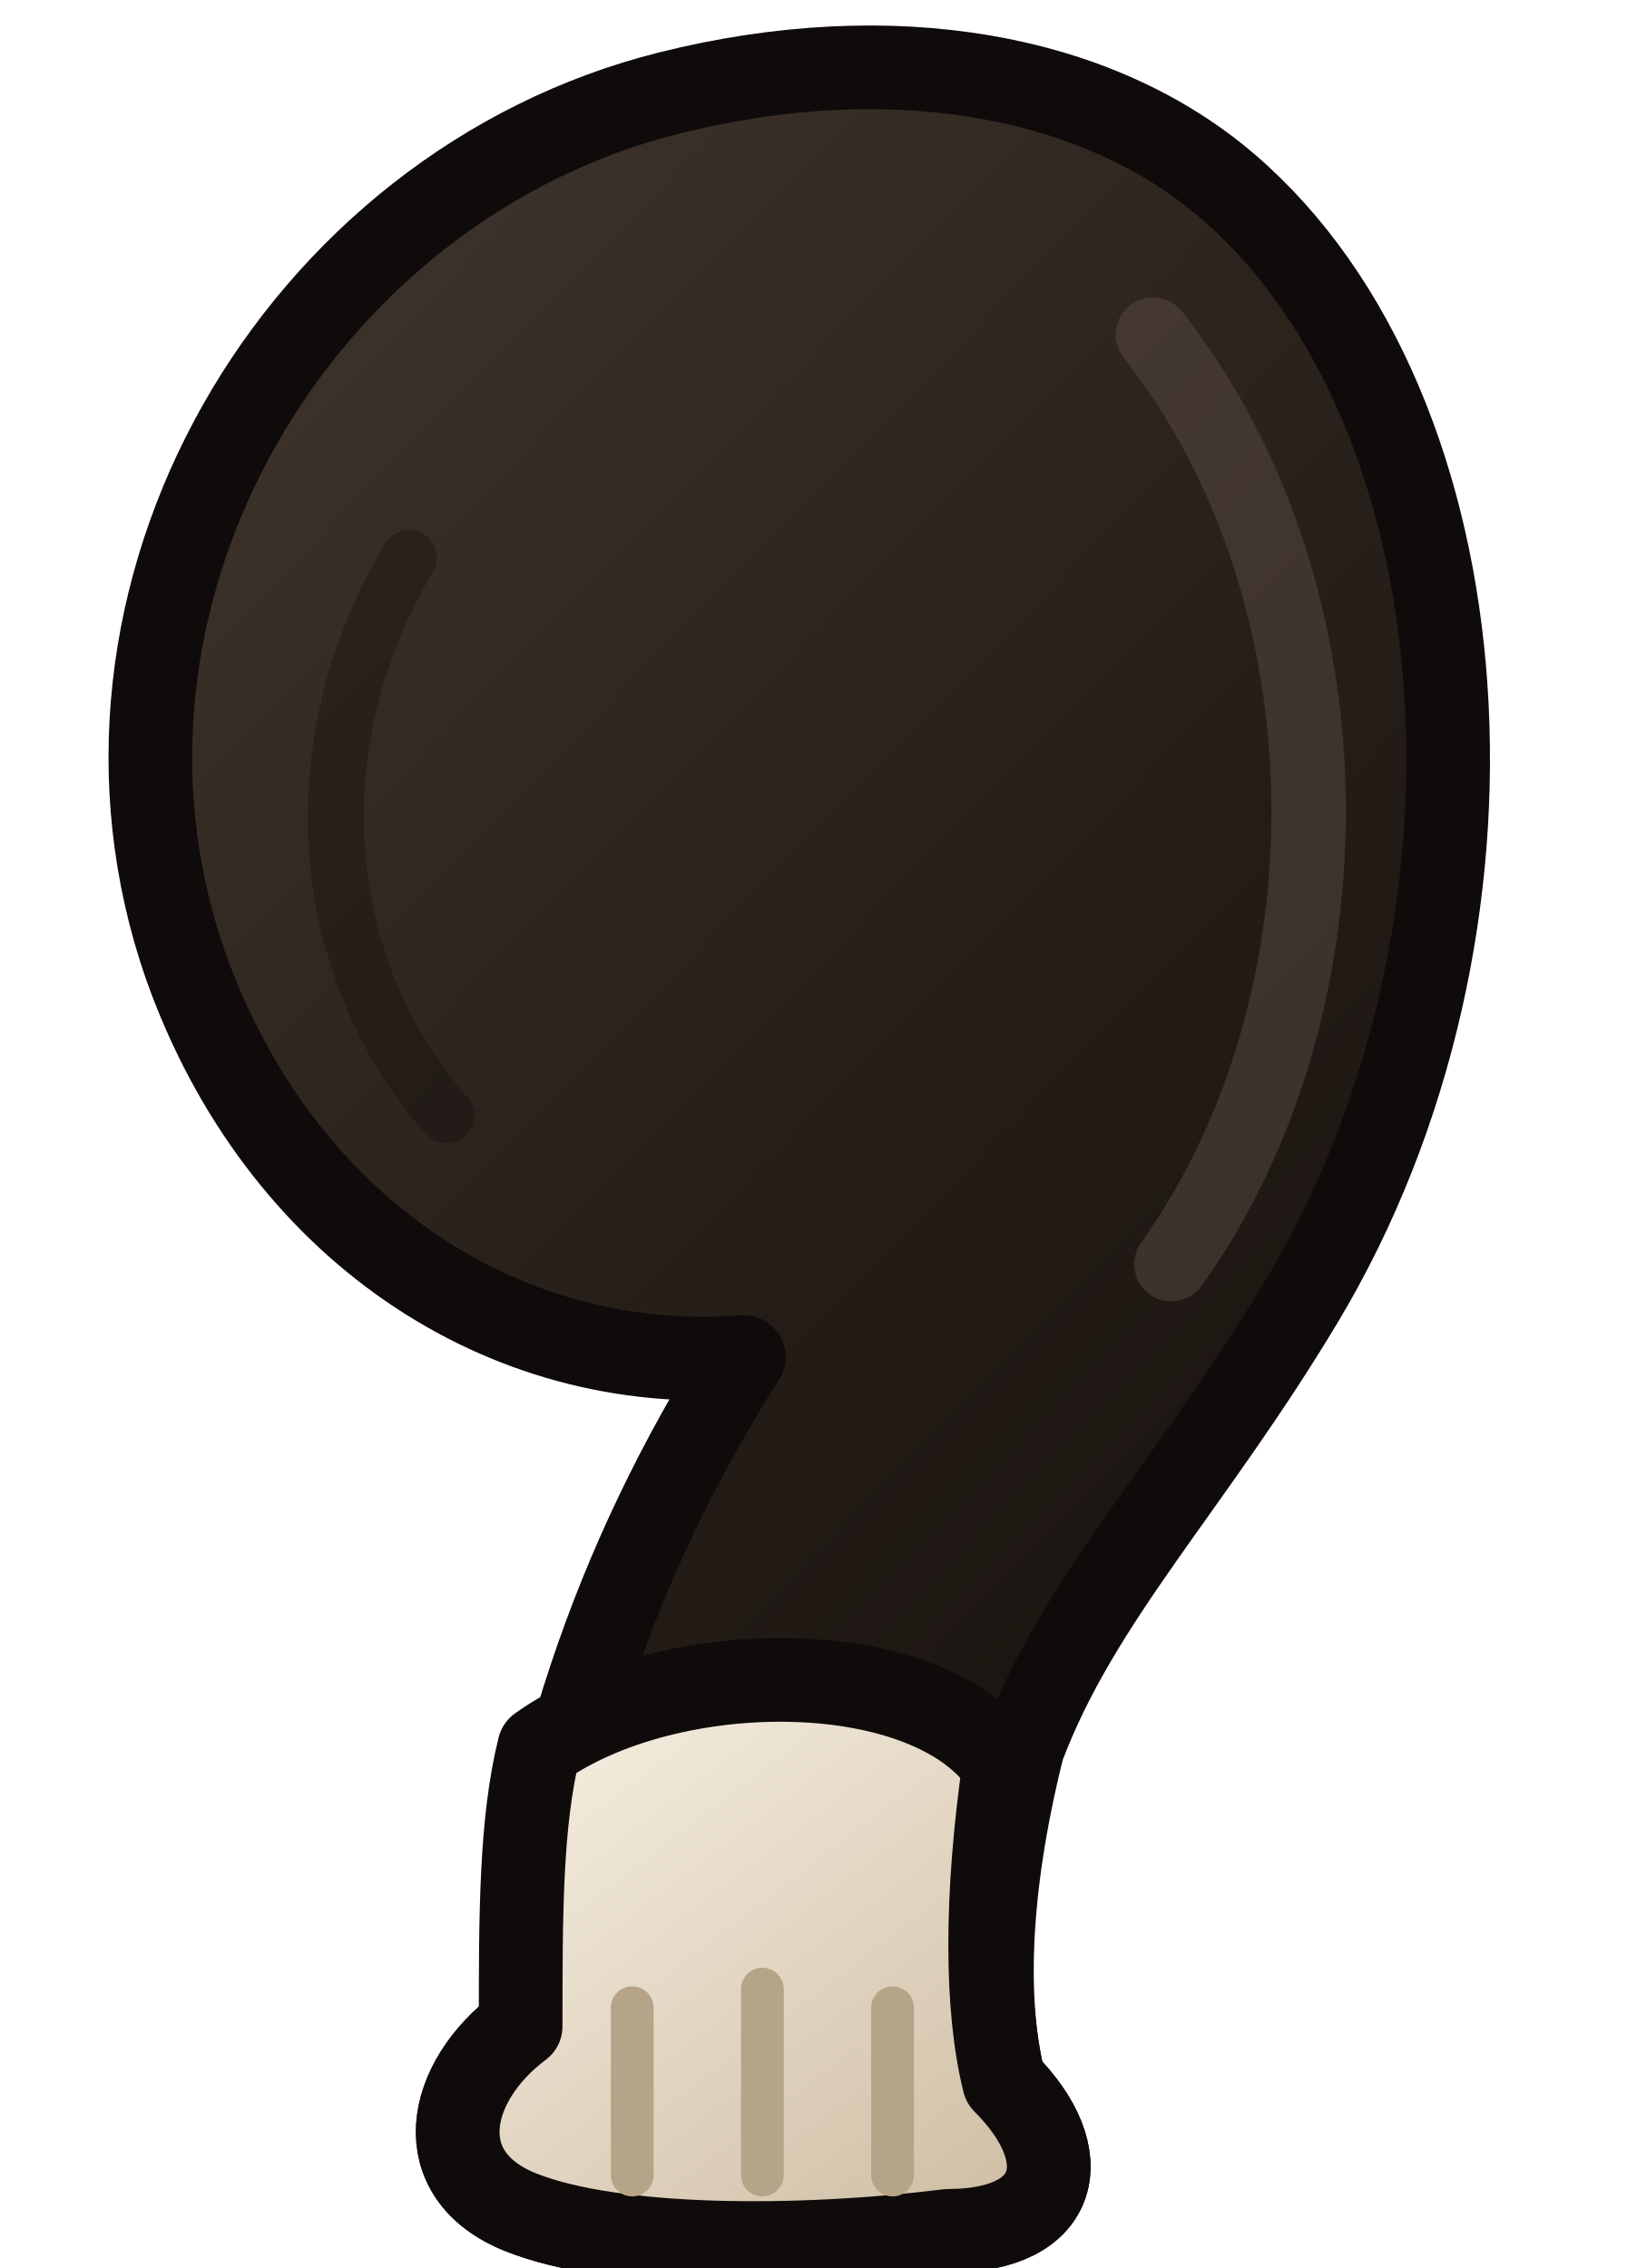
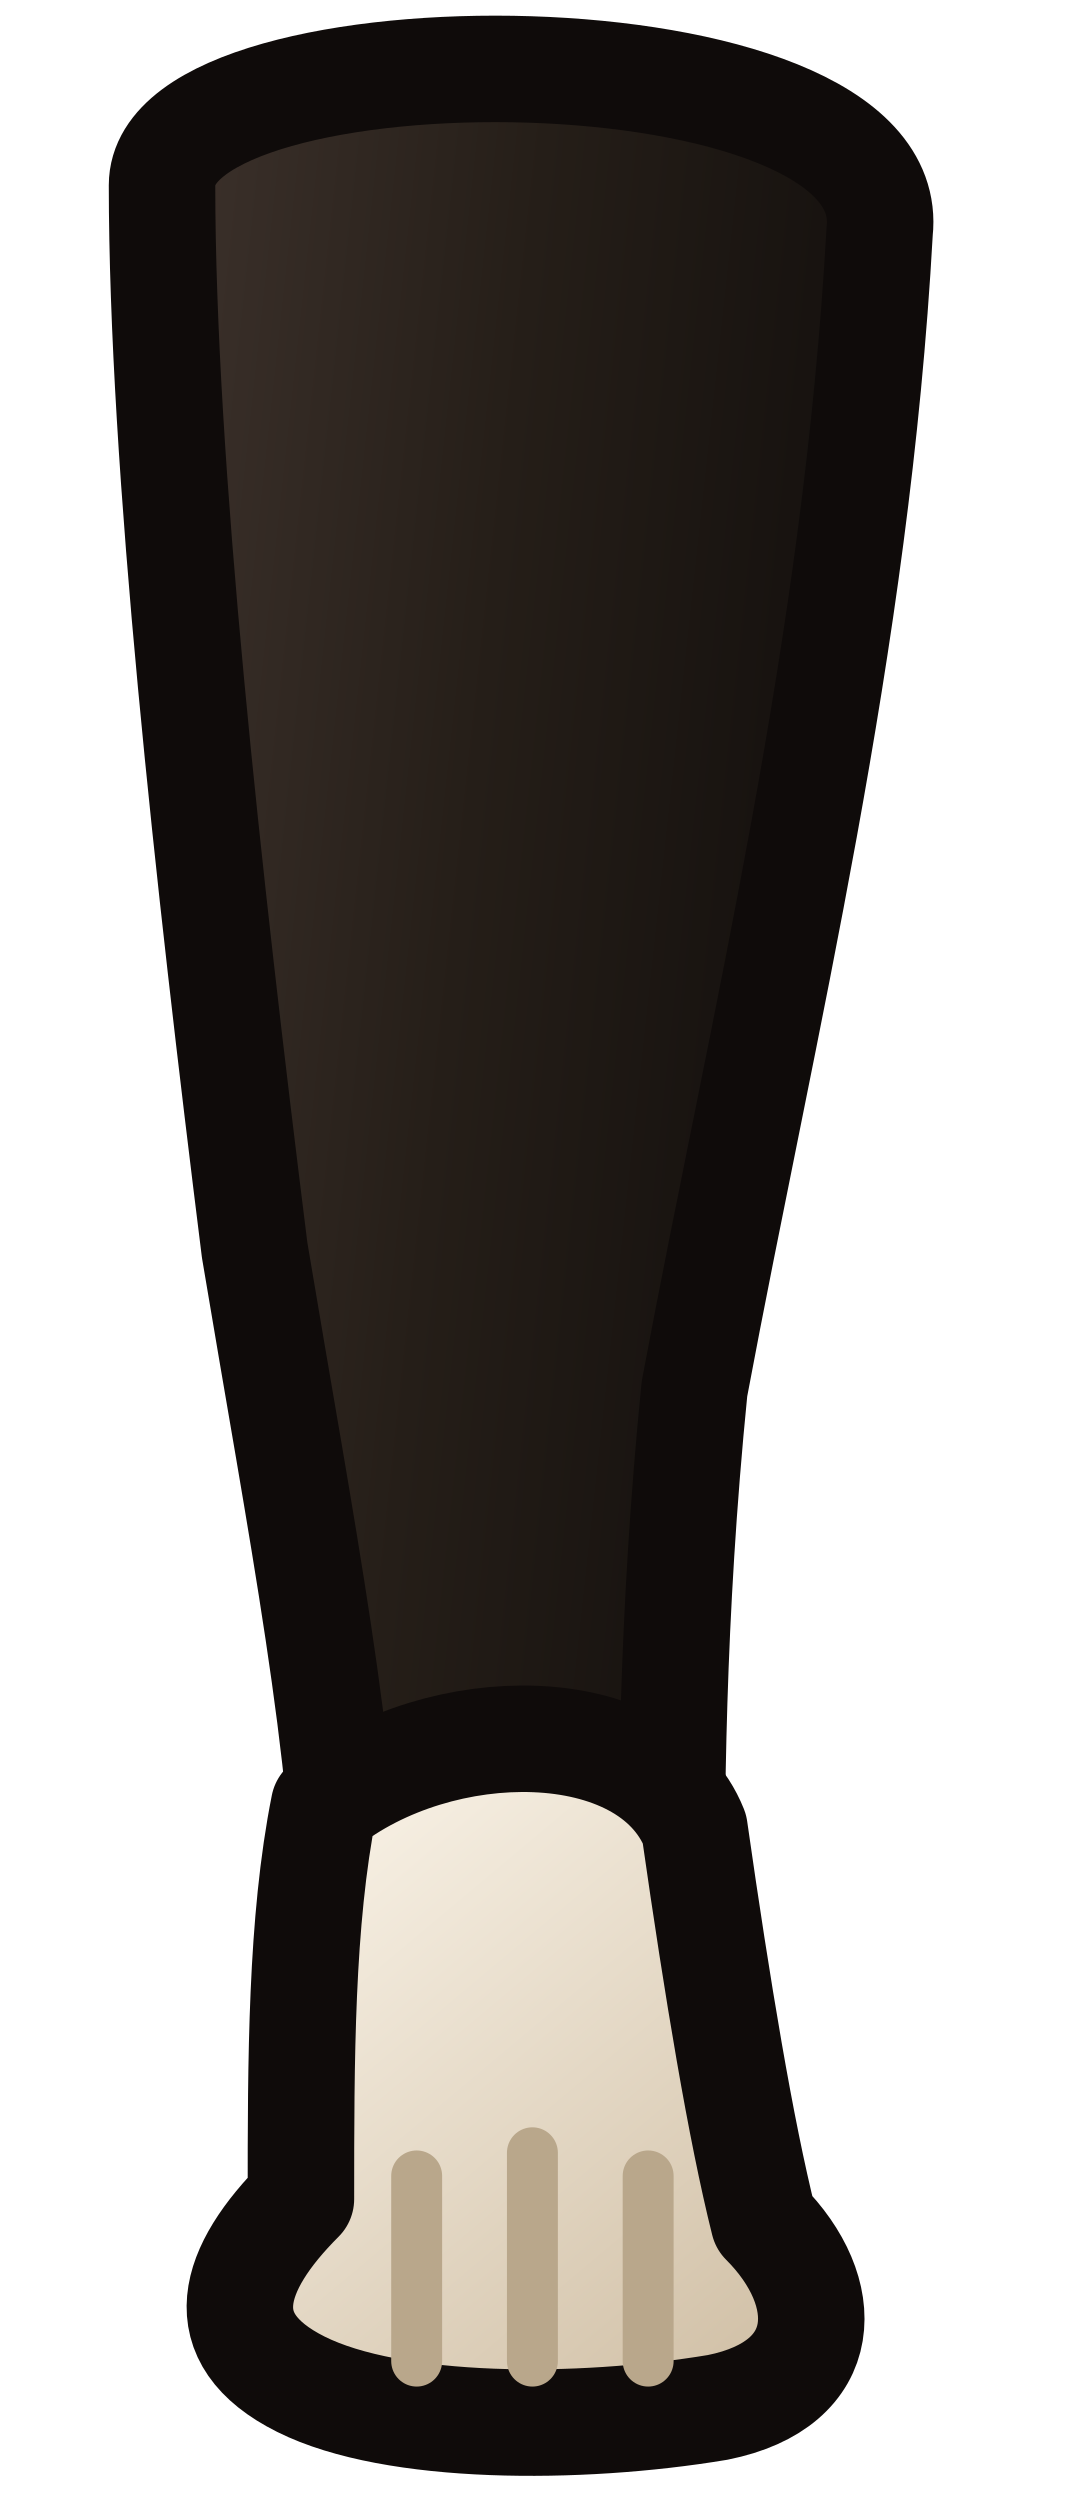
- <svg xmlns="http://www.w3.org/2000/svg" width="88" height="122" viewBox="0 0 88 122">
+ <svg xmlns="http://www.w3.org/2000/svg" width="46" height="108" viewBox="0 0 46 108">
  <defs>
-     <linearGradient id="rlbFur" x1="0.2" y1="0" x2="0.8" y2="1">
-       <stop offset="0" stop-color="#3f342e" />
-       <stop offset="0.5" stop-color="#261e18" />
-       <stop offset="1" stop-color="#120e0c" />
+     <linearGradient id="rlbFur" x1="0" y1="0" x2="1" y2="0.3">
+       <stop offset="0" stop-color="#3d322c" />
+       <stop offset="0.5" stop-color="#251e18" />
+       <stop offset="1" stop-color="#130f0d" />
    </linearGradient>
-     <linearGradient id="rlbSock" x1="0.1" y1="0" x2="0.9" y2="1">
-       <stop offset="0" stop-color="#f8f1e5" />
-       <stop offset="1" stop-color="#cebda3" />
+     <linearGradient id="rlbSock" x1="0.15" y1="0" x2="0.85" y2="1">
+       <stop offset="0" stop-color="#fbf5ea" />
+       <stop offset="1" stop-color="#d0bfa5" />
    </linearGradient>
  </defs>
-   <path d="M66 10 C80 22 82 50 70 70 C64 80 58 86 55 94 C53 102 53 108 54 112 C58 116 57 120 51 120 C43 121 33 121 28 119 C23 117 24 112 28 109 C29 96 33 84 40 73 C27 74 15 66 10 52 C3 32 16 10 36 5 C48 2 59 4 66 10Z" fill="url(#rlbFur)" stroke="#0f0b0a" stroke-width="4.5" stroke-linejoin="round" />
-   <path d="M29 94 C36 89 50 89 54 95 C53 102 53 108 54 112 C58 116 57 120 51 120 C43 121 33 121 28 119 C23 117 24 112 28 109 C28 103 28 98 29 94Z" fill="url(#rlbSock)" stroke="#0f0b0a" stroke-width="4.5" stroke-linejoin="round" />
-   <g stroke="#b6a488" stroke-width="2.3" stroke-linecap="round">
-     <path d="M34 108 l0 9" />
-     <path d="M41 107 l0 10" />
-     <path d="M48 108 l0 9" />
+   <path d="M7 8 C7 1 39 1 38 10 C37 28 33 44 30 60 C29 70 29 78 29 84            C29 90 15 90 15 84 C15 76 13 66 11 54 C9 38 7 20 7 8Z" fill="url(#rlbFur)" stroke="#0f0b0a" stroke-width="4.6" stroke-linejoin="round" />
+   <path d="M14 78 C19 74 28 74 30 79 C31 86 32 92 33 96            C36 99 36 103 31 104 C25 105 17 105 13 103 C9 101 10 98 13 95            C13 89 13 83 14 78Z" fill="url(#rlbSock)" stroke="#0f0b0a" stroke-width="4.6" stroke-linejoin="round" />
+   <g stroke="#b9a78b" stroke-width="2.2" stroke-linecap="round">
+     <path d="M18 94 l0 8" />
+     <path d="M23 93 l0 9" />
+     <path d="M28 94 l0 8" />
  </g>
-   <path d="M62 18 C73 32 73 54 63 68" fill="none" stroke="#5a4c44" stroke-width="4" stroke-linecap="round" opacity="0.5" />
-   <path d="M22 30 C16 40 17 52 24 60" fill="none" stroke="#0f0b0a" stroke-width="3" stroke-linecap="round" opacity="0.35" />
</svg>
